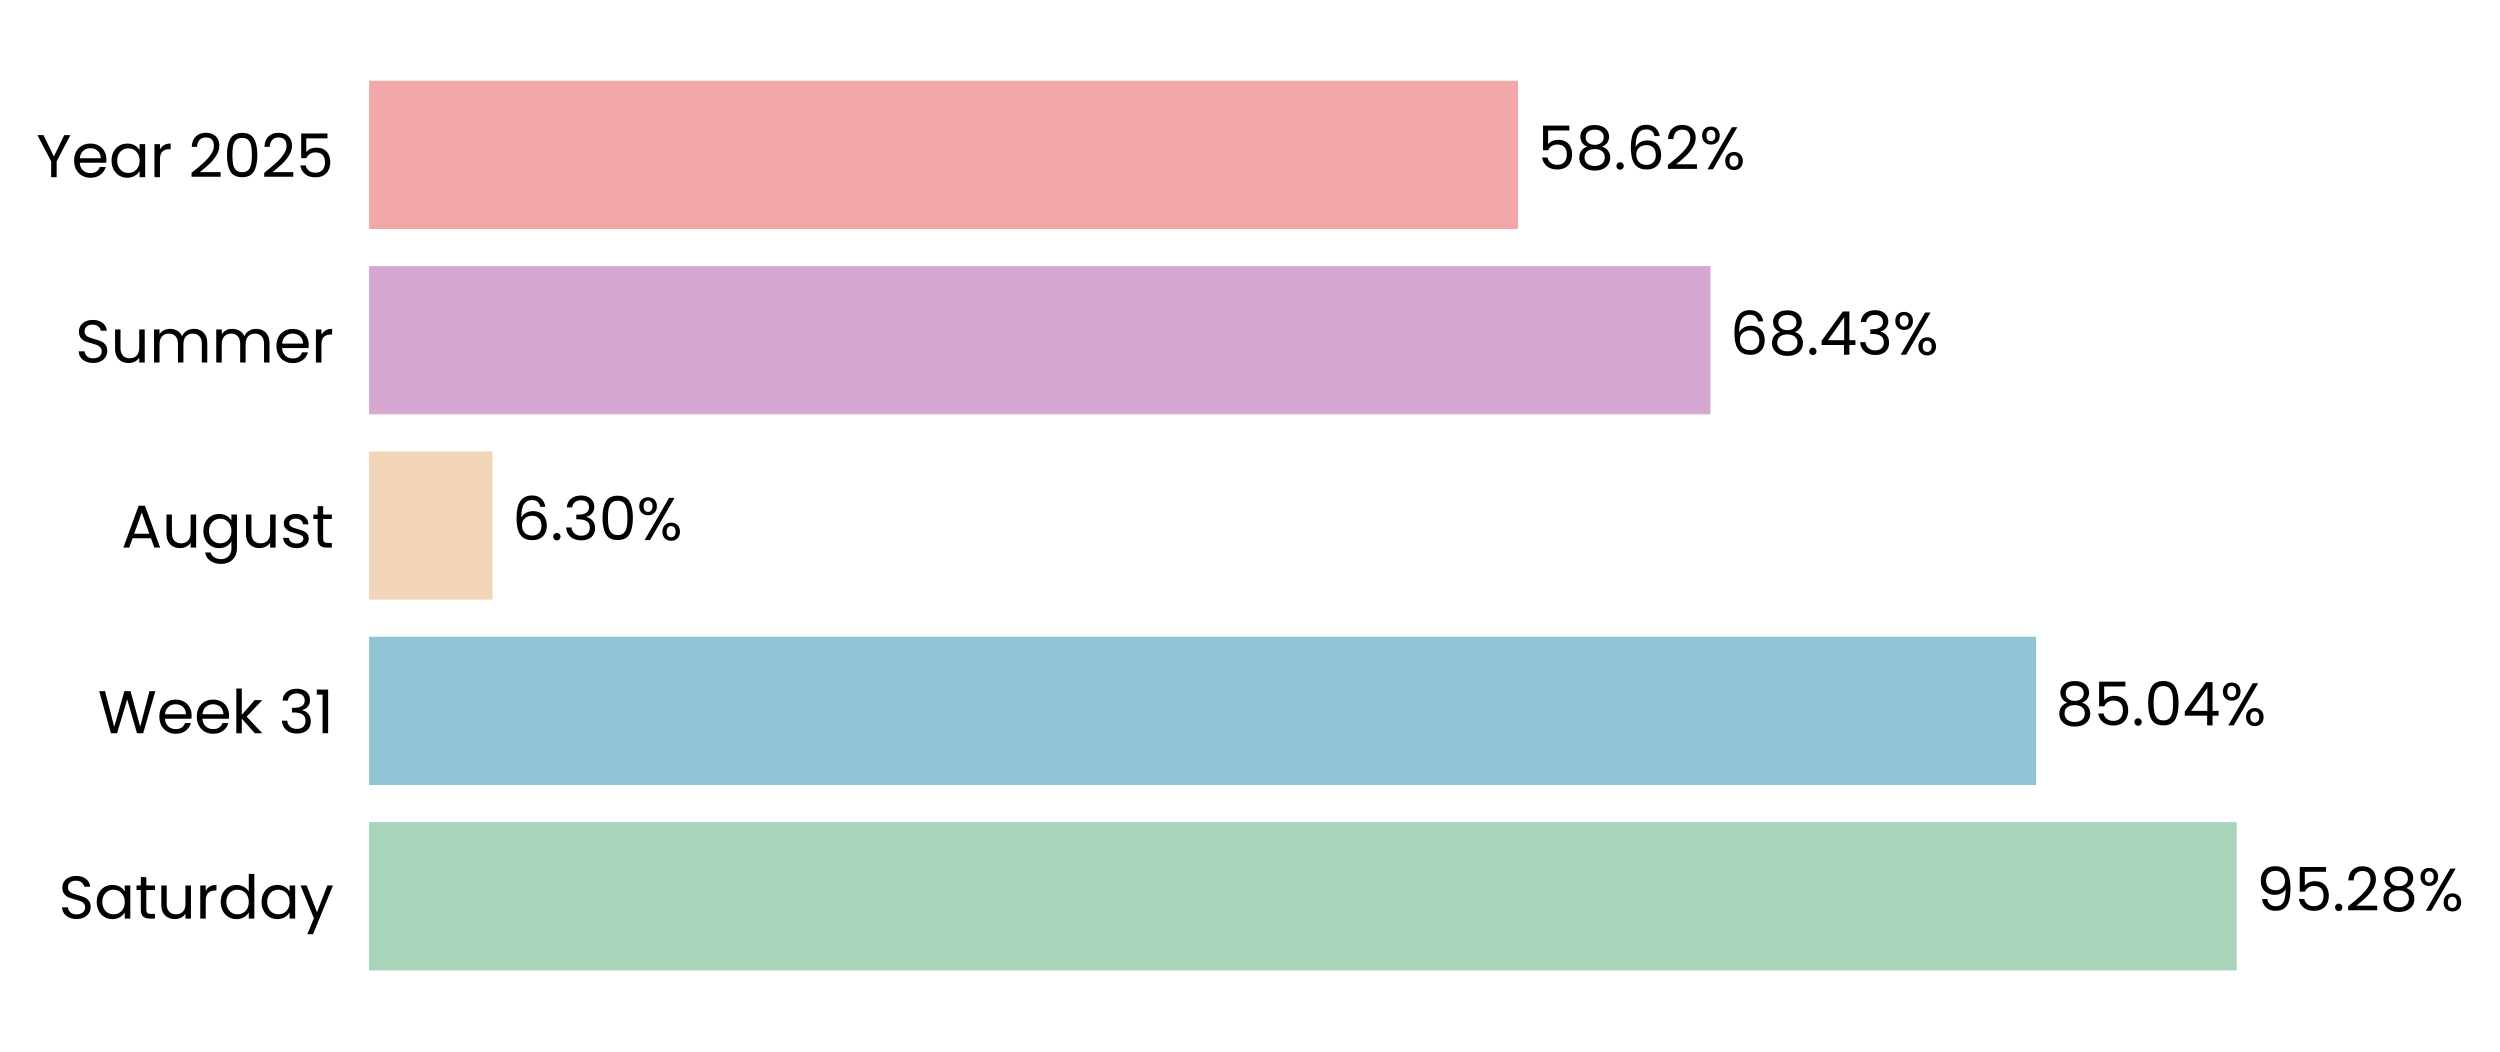
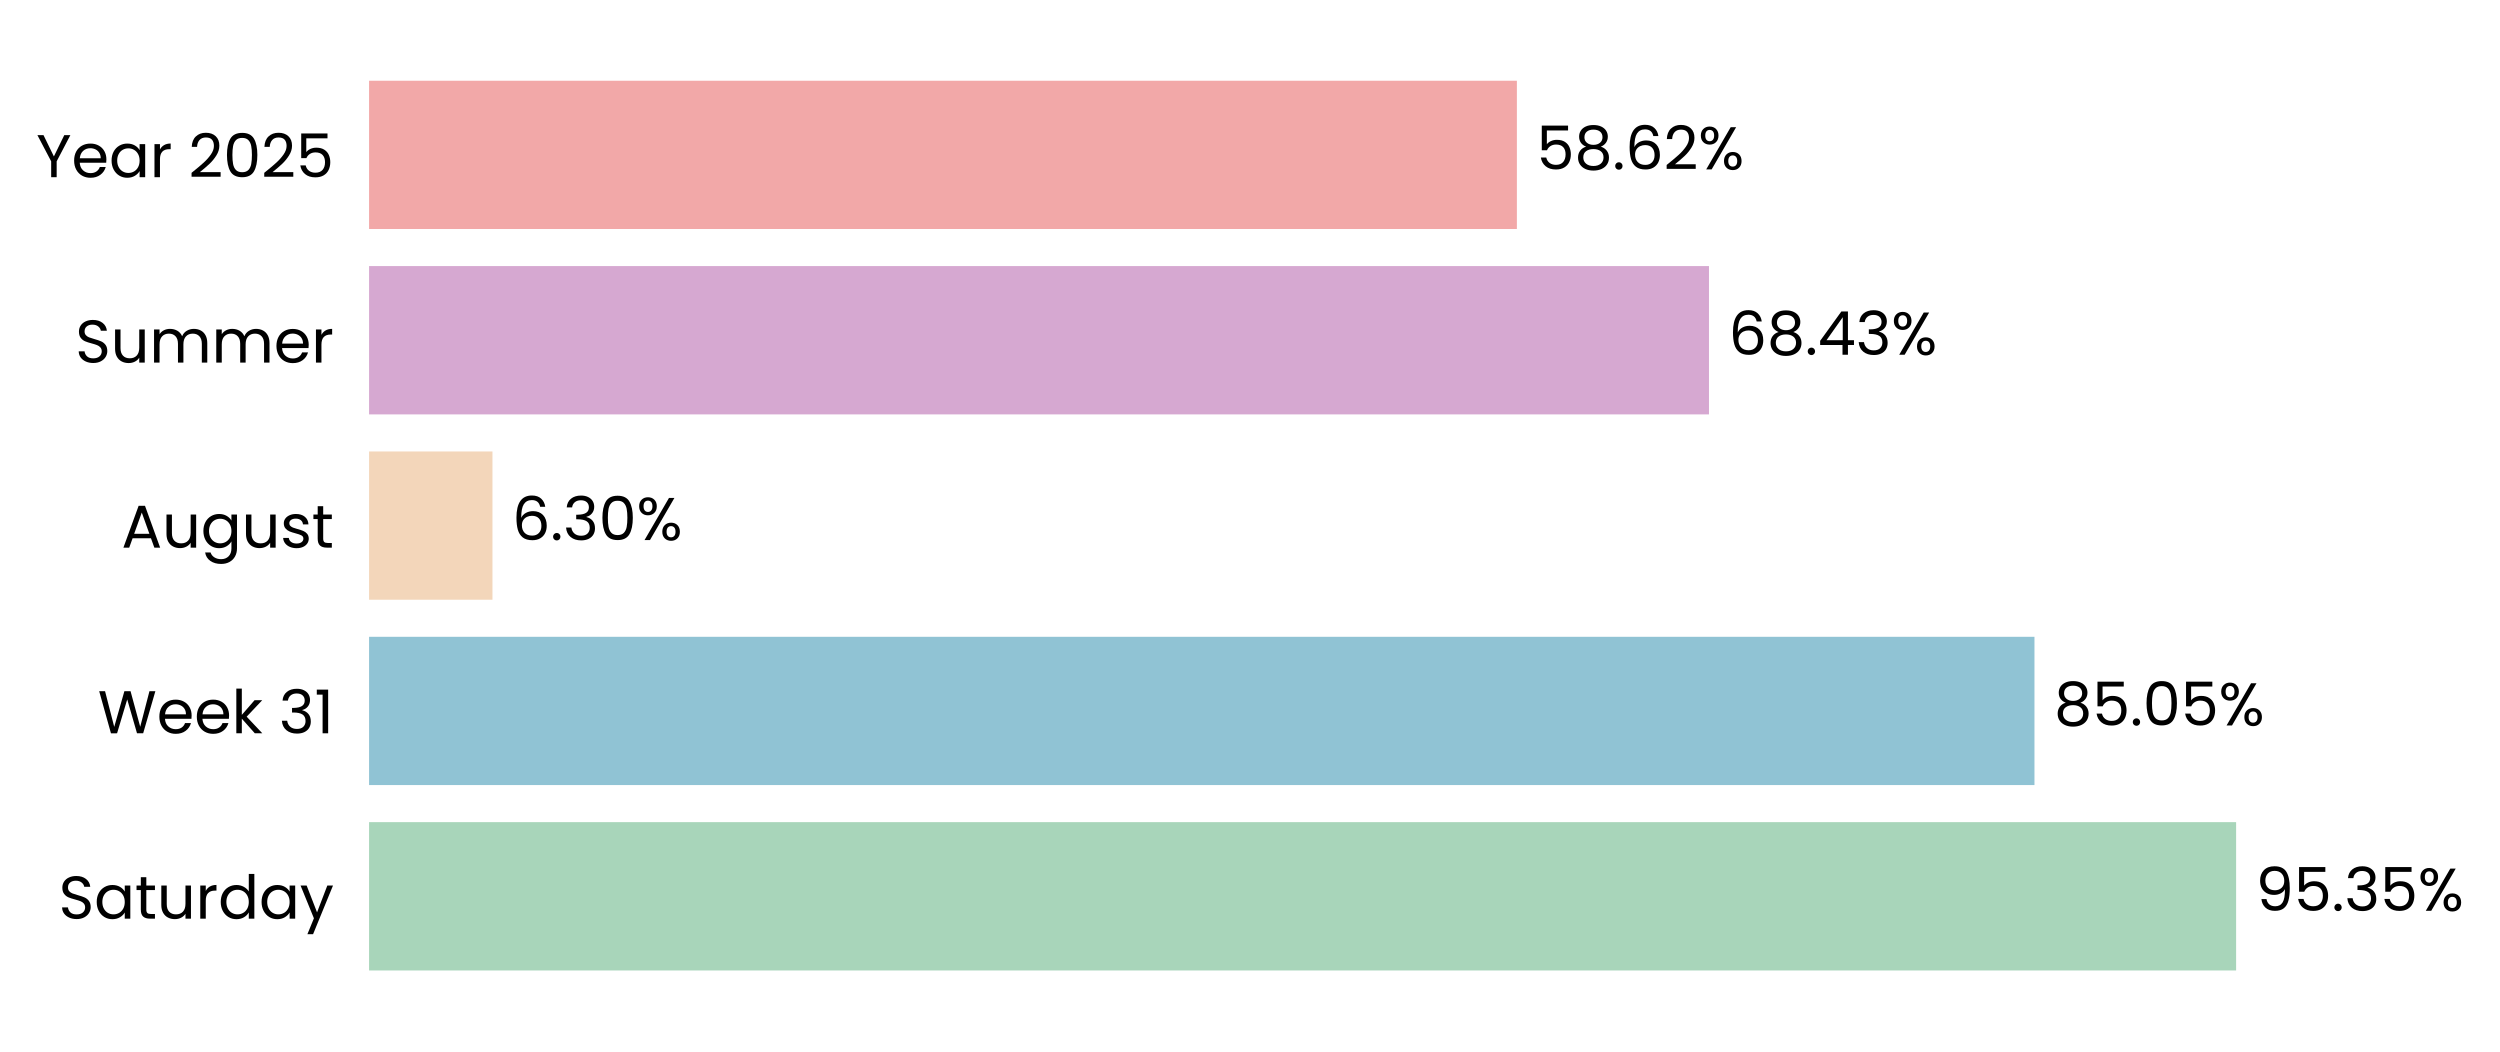
- <svg xmlns="http://www.w3.org/2000/svg" xmlns:xlink="http://www.w3.org/1999/xlink" width="496.621pt" height="208.8pt" viewBox="0 0 496.621 208.8" version="1.1">
+ <svg xmlns="http://www.w3.org/2000/svg" xmlns:xlink="http://www.w3.org/1999/xlink" width="496.59pt" height="208.8pt" viewBox="0 0 496.59 208.8" version="1.1">
  <defs>
    <style type="text/css">*{stroke-linejoin: round; stroke-linecap: butt}</style>
  </defs>
  <g id="figure_1">
    <g id="patch_1">
-       <path d="M 0 208.8  L 496.621 208.8  L 496.621 0  L 0 0  L 0 208.8  z " style="fill: none" />
+       <path d="M 0 208.8  L 496.59 208.8  L 496.59 0  L 0 0  L 0 208.8  z " style="fill: none" />
    </g>
    <g id="axes_1">
      <g id="patch_2">
-         <path d="M 73.311 201.6  L 462.72 201.6  L 462.72 7.2  L 73.311 7.2  L 73.311 201.6  z " style="fill: none" />
+         <path d="M 73.311 201.6  L 462.269 201.6  L 462.269 7.2  L 73.311 7.2  L 73.311 201.6  z " style="fill: none" />
      </g>
      <g id="patch_3">
-         <path d="M 73.311 192.764  L 444.331 192.764  L 444.331 163.309  L 73.311 163.309  z " clip-path="url(#p5db882a142)" style="fill: #a8d5ba" />
+         <path d="M 73.311 192.764  L 444.172 192.764  L 444.172 163.309  L 73.311 163.309  z " clip-path="url(#p3e19150a64)" style="fill: #a8d5ba" />
      </g>
      <g id="patch_4">
-         <path d="M 73.311 155.945  L 404.463 155.945  L 404.463 126.491  L 73.311 126.491  z " clip-path="url(#p5db882a142)" style="fill: #90c3d4" />
+         <path d="M 73.311 155.945  L 404.118 155.945  L 404.118 126.491  L 73.311 126.491  z " clip-path="url(#p3e19150a64)" style="fill: #90c3d4" />
      </g>
      <g id="patch_5">
-         <path d="M 73.311 119.127  L 97.841 119.127  L 97.841 89.673  L 73.311 89.673  z " clip-path="url(#p5db882a142)" style="fill: #f3d6ba" />
+         <path d="M 73.311 119.127  L 97.822 119.127  L 97.822 89.673  L 73.311 89.673  z " clip-path="url(#p3e19150a64)" style="fill: #f3d6ba" />
      </g>
      <g id="patch_6">
-         <path d="M 73.311 82.309  L 339.772 82.309  L 339.772 52.855  L 73.311 52.855  z " clip-path="url(#p5db882a142)" style="fill: #d6a8d1" />
+         <path d="M 73.311 82.309  L 339.466 82.309  L 339.466 52.855  L 73.311 52.855  z " clip-path="url(#p3e19150a64)" style="fill: #d6a8d1" />
      </g>
      <g id="patch_7">
-         <path d="M 73.311 45.491  L 301.572 45.491  L 301.572 16.036  L 73.311 16.036  z " clip-path="url(#p5db882a142)" style="fill: #f2a8a8" />
+         <path d="M 73.311 45.491  L 301.308 45.491  L 301.308 16.036  L 73.311 16.036  z " clip-path="url(#p3e19150a64)" style="fill: #f2a8a8" />
      </g>
      <g id="matplotlib.axis_1">
        <g id="ytick_1">
          <g id="text_1">
            <g transform="translate(11.65312 182.4764) scale(0.12 -0.12)">
              <defs>
                <path id="Poppins-Regular-53" d="M 1907 -45  Q 1466 -45 1117 112  Q 768 269 569 547  Q 371 826 365 1190  L 986 1190  Q 1018 877 1245 662  Q 1472 448 1907 448  Q 2323 448 2563 656  Q 2803 864 2803 1190  Q 2803 1446 2662 1606  Q 2522 1766 2310 1849  Q 2099 1933 1741 2029  Q 1299 2144 1033 2259  Q 768 2374 579 2620  Q 390 2867 390 3283  Q 390 3648 576 3929  Q 762 4211 1098 4364  Q 1434 4518 1869 4518  Q 2496 4518 2896 4204  Q 3296 3891 3347 3373  L 2707 3373  Q 2675 3629 2438 3824  Q 2202 4019 1811 4019  Q 1446 4019 1216 3830  Q 986 3642 986 3302  Q 986 3059 1123 2905  Q 1261 2752 1462 2672  Q 1664 2592 2029 2490  Q 2470 2368 2739 2249  Q 3008 2131 3200 1884  Q 3392 1638 3392 1216  Q 3392 890 3219 602  Q 3046 314 2707 134  Q 2368 -45 1907 -45  z " transform="scale(0.015625)" />
                <path id="Poppins-Regular-61" d="M 275 1766  Q 275 2304 492 2710  Q 710 3117 1091 3341  Q 1472 3565 1939 3565  Q 2400 3565 2739 3366  Q 3078 3168 3245 2867  L 3245 3507  L 3834 3507  L 3834 0  L 3245 0  L 3245 653  Q 3072 346 2729 144  Q 2387 -58 1933 -58  Q 1466 -58 1088 172  Q 710 403 492 819  Q 275 1235 275 1766  z M 3245 1760  Q 3245 2157 3085 2451  Q 2925 2746 2653 2902  Q 2381 3059 2054 3059  Q 1728 3059 1459 2905  Q 1190 2752 1030 2457  Q 870 2163 870 1766  Q 870 1363 1030 1065  Q 1190 768 1459 611  Q 1728 454 2054 454  Q 2381 454 2653 611  Q 2925 768 3085 1065  Q 3245 1363 3245 1760  z " transform="scale(0.015625)" />
                <path id="Poppins-Regular-74" d="M 1203 3027  L 1203 960  Q 1203 704 1312 598  Q 1421 493 1690 493  L 2118 493  L 2118 0  L 1594 0  Q 1107 0 864 224  Q 621 448 621 960  L 621 3027  L 166 3027  L 166 3507  L 621 3507  L 621 4390  L 1203 4390  L 1203 3507  L 2118 3507  L 2118 3027  L 1203 3027  z " transform="scale(0.015625)" />
                <path id="Poppins-Regular-75" d="M 3603 3507  L 3603 0  L 3021 0  L 3021 518  Q 2854 250 2556 99  Q 2259 -51 1901 -51  Q 1491 -51 1164 118  Q 838 288 649 627  Q 461 966 461 1453  L 461 3507  L 1037 3507  L 1037 1530  Q 1037 1011 1299 732  Q 1562 454 2016 454  Q 2483 454 2752 742  Q 3021 1030 3021 1581  L 3021 3507  L 3603 3507  z " transform="scale(0.015625)" />
                <path id="Poppins-Regular-72" d="M 1075 2938  Q 1229 3238 1513 3404  Q 1798 3571 2208 3571  L 2208 2970  L 2054 2970  Q 1075 2970 1075 1907  L 1075 0  L 493 0  L 493 3507  L 1075 3507  L 1075 2938  z " transform="scale(0.015625)" />
                <path id="Poppins-Regular-64" d="M 275 1766  Q 275 2304 492 2710  Q 710 3117 1091 3341  Q 1472 3565 1946 3565  Q 2355 3565 2707 3376  Q 3059 3187 3245 2880  L 3245 4736  L 3834 4736  L 3834 0  L 3245 0  L 3245 659  Q 3072 346 2733 144  Q 2394 -58 1939 -58  Q 1472 -58 1091 172  Q 710 403 492 819  Q 275 1235 275 1766  z M 3245 1760  Q 3245 2157 3085 2451  Q 2925 2746 2653 2902  Q 2381 3059 2054 3059  Q 1728 3059 1459 2905  Q 1190 2752 1030 2457  Q 870 2163 870 1766  Q 870 1363 1030 1065  Q 1190 768 1459 611  Q 1728 454 2054 454  Q 2381 454 2653 611  Q 2925 768 3085 1065  Q 3245 1363 3245 1760  z " transform="scale(0.015625)" />
                <path id="Poppins-Regular-79" d="M 3514 3507  L 1402 -1651  L 800 -1651  L 1491 38  L 77 3507  L 723 3507  L 1824 666  L 2912 3507  L 3514 3507  z " transform="scale(0.015625)" />
              </defs>
              <use xlink:href="#Poppins-Regular-53" />
              <use xlink:href="#Poppins-Regular-61" transform="translate(58.7 0)" />
              <use xlink:href="#Poppins-Regular-74" transform="translate(126.3 0)" />
              <use xlink:href="#Poppins-Regular-75" transform="translate(162.7 0)" />
              <use xlink:href="#Poppins-Regular-72" transform="translate(226.7 0)" />
              <use xlink:href="#Poppins-Regular-64" transform="translate(264 0)" />
              <use xlink:href="#Poppins-Regular-61" transform="translate(331.5999 0)" />
              <use xlink:href="#Poppins-Regular-79" transform="translate(399.1999 0)" />
            </g>
          </g>
        </g>
        <g id="ytick_2">
          <g id="text_2">
            <g transform="translate(19.42687 145.6582) scale(0.12 -0.12)">
              <defs>
                <path id="Poppins-Regular-57" d="M 6099 4461  L 4806 0  L 4154 0  L 3117 3590  L 2042 0  L 1395 -6  L 147 4461  L 768 4461  L 1741 678  L 2816 4461  L 3469 4461  L 4493 691  L 5472 4461  L 6099 4461  z " transform="scale(0.015625)" />
                <path id="Poppins-Regular-65" d="M 3693 1888  Q 3693 1722 3674 1536  L 870 1536  Q 902 1018 1225 726  Q 1549 435 2010 435  Q 2387 435 2640 611  Q 2893 787 2995 1082  L 3622 1082  Q 3482 576 3059 259  Q 2637 -58 2010 -58  Q 1510 -58 1116 166  Q 723 390 499 803  Q 275 1216 275 1760  Q 275 2304 492 2713  Q 710 3123 1104 3344  Q 1498 3565 2010 3565  Q 2509 3565 2893 3347  Q 3277 3130 3485 2749  Q 3693 2368 3693 1888  z M 3091 2010  Q 3091 2342 2944 2582  Q 2797 2822 2544 2947  Q 2291 3072 1984 3072  Q 1542 3072 1232 2790  Q 922 2509 877 2010  L 3091 2010  z " transform="scale(0.015625)" />
                <path id="Poppins-Regular-6b" d="M 2451 0  L 1075 1549  L 1075 0  L 493 0  L 493 4736  L 1075 4736  L 1075 1952  L 2426 3507  L 3238 3507  L 1587 1760  L 3245 0  L 2451 0  z " transform="scale(0.015625)" />
                <path id="Poppins-Regular-20" transform="scale(0.015625)" />
                <path id="Poppins-Regular-33" d="M 384 3462  Q 429 4051 838 4384  Q 1248 4717 1901 4717  Q 2336 4717 2653 4560  Q 2970 4403 3133 4134  Q 3296 3866 3296 3526  Q 3296 3130 3069 2842  Q 2842 2554 2477 2470  L 2477 2438  Q 2893 2336 3136 2035  Q 3379 1734 3379 1248  Q 3379 883 3212 592  Q 3046 301 2713 134  Q 2381 -32 1914 -32  Q 1235 -32 800 323  Q 365 678 314 1331  L 877 1331  Q 922 947 1190 704  Q 1459 461 1907 461  Q 2355 461 2588 694  Q 2822 928 2822 1299  Q 2822 1779 2502 1990  Q 2182 2202 1536 2202  L 1389 2202  L 1389 2688  L 1542 2688  Q 2131 2694 2432 2883  Q 2733 3072 2733 3469  Q 2733 3808 2512 4013  Q 2291 4218 1882 4218  Q 1485 4218 1241 4013  Q 998 3808 954 3462  L 384 3462  z " transform="scale(0.015625)" />
                <path id="Poppins-Regular-31" d="M 243 4096  L 243 4627  L 1446 4627  L 1446 0  L 858 0  L 858 4096  L 243 4096  z " transform="scale(0.015625)" />
              </defs>
              <use xlink:href="#Poppins-Regular-57" />
              <use xlink:href="#Poppins-Regular-65" transform="translate(97.59999 0)" />
              <use xlink:href="#Poppins-Regular-65" transform="translate(159.6 0)" />
              <use xlink:href="#Poppins-Regular-6b" transform="translate(221.6 0)" />
              <use xlink:href="#Poppins-Regular-20" transform="translate(273.0999 0)" />
              <use xlink:href="#Poppins-Regular-33" transform="translate(299.7999 0)" />
              <use xlink:href="#Poppins-Regular-31" transform="translate(358.6999 0)" />
            </g>
          </g>
        </g>
        <g id="ytick_3">
          <g id="text_3">
            <g transform="translate(24.11812 108.78) scale(0.12 -0.12)">
              <defs>
                <path id="Poppins-Regular-41" d="M 3130 992  L 1184 992  L 826 0  L 211 0  L 1824 4435  L 2496 4435  L 4102 0  L 3488 0  L 3130 992  z M 2963 1466  L 2157 3718  L 1350 1466  L 2963 1466  z " transform="scale(0.015625)" />
                <path id="Poppins-Regular-67" d="M 1939 3565  Q 2394 3565 2736 3366  Q 3078 3168 3245 2867  L 3245 3507  L 3834 3507  L 3834 -77  Q 3834 -557 3629 -931  Q 3424 -1306 3043 -1517  Q 2662 -1728 2157 -1728  Q 1466 -1728 1005 -1401  Q 544 -1075 461 -512  L 1037 -512  Q 1133 -832 1433 -1027  Q 1734 -1222 2157 -1222  Q 2637 -1222 2941 -921  Q 3245 -621 3245 -77  L 3245 659  Q 3072 352 2733 147  Q 2394 -58 1939 -58  Q 1472 -58 1091 172  Q 710 403 492 819  Q 275 1235 275 1766  Q 275 2304 492 2710  Q 710 3117 1091 3341  Q 1472 3565 1939 3565  z M 3245 1760  Q 3245 2157 3085 2451  Q 2925 2746 2653 2902  Q 2381 3059 2054 3059  Q 1728 3059 1459 2905  Q 1190 2752 1030 2457  Q 870 2163 870 1766  Q 870 1363 1030 1065  Q 1190 768 1459 611  Q 1728 454 2054 454  Q 2381 454 2653 611  Q 2925 768 3085 1065  Q 3245 1363 3245 1760  z " transform="scale(0.015625)" />
                <path id="Poppins-Regular-73" d="M 1734 -58  Q 1331 -58 1011 80  Q 691 218 505 464  Q 320 710 301 1030  L 902 1030  Q 928 768 1149 601  Q 1370 435 1728 435  Q 2061 435 2253 582  Q 2445 730 2445 954  Q 2445 1184 2240 1296  Q 2035 1408 1606 1517  Q 1216 1619 969 1724  Q 723 1830 547 2038  Q 371 2246 371 2586  Q 371 2854 531 3078  Q 691 3302 985 3433  Q 1280 3565 1658 3565  Q 2240 3565 2598 3270  Q 2957 2976 2982 2464  L 2400 2464  Q 2381 2739 2179 2905  Q 1978 3072 1638 3072  Q 1325 3072 1139 2937  Q 954 2803 954 2586  Q 954 2413 1066 2301  Q 1178 2189 1347 2121  Q 1517 2054 1818 1971  Q 2195 1869 2432 1769  Q 2669 1670 2838 1472  Q 3008 1274 3014 954  Q 3014 666 2854 435  Q 2694 205 2403 73  Q 2112 -58 1734 -58  z " transform="scale(0.015625)" />
              </defs>
              <use xlink:href="#Poppins-Regular-41" />
              <use xlink:href="#Poppins-Regular-75" transform="translate(67.39999 0)" />
              <use xlink:href="#Poppins-Regular-67" transform="translate(131.4 0)" />
              <use xlink:href="#Poppins-Regular-75" transform="translate(199 0)" />
              <use xlink:href="#Poppins-Regular-73" transform="translate(263 0)" />
              <use xlink:href="#Poppins-Regular-74" transform="translate(315.2 0)" />
            </g>
          </g>
        </g>
        <g id="ytick_4">
          <g id="text_4">
            <g transform="translate(14.95125 72.02182) scale(0.12 -0.12)">
              <defs>
                <path id="Poppins-Regular-6d" d="M 4710 3571  Q 5120 3571 5440 3401  Q 5760 3232 5945 2893  Q 6131 2554 6131 2067  L 6131 0  L 5555 0  L 5555 1984  Q 5555 2509 5296 2787  Q 5037 3066 4595 3066  Q 4141 3066 3872 2774  Q 3603 2483 3603 1933  L 3603 0  L 3027 0  L 3027 1984  Q 3027 2509 2768 2787  Q 2509 3066 2067 3066  Q 1613 3066 1344 2774  Q 1075 2483 1075 1933  L 1075 0  L 493 0  L 493 3507  L 1075 3507  L 1075 3002  Q 1248 3277 1539 3424  Q 1830 3571 2182 3571  Q 2624 3571 2963 3372  Q 3302 3174 3469 2790  Q 3616 3162 3955 3366  Q 4294 3571 4710 3571  z " transform="scale(0.015625)" />
              </defs>
              <use xlink:href="#Poppins-Regular-53" />
              <use xlink:href="#Poppins-Regular-75" transform="translate(58.7 0)" />
              <use xlink:href="#Poppins-Regular-6d" transform="translate(122.7 0)" />
              <use xlink:href="#Poppins-Regular-6d" transform="translate(225.7 0)" />
              <use xlink:href="#Poppins-Regular-65" transform="translate(328.7 0)" />
              <use xlink:href="#Poppins-Regular-72" transform="translate(390.6999 0)" />
            </g>
          </g>
        </g>
        <g id="ytick_5">
          <g id="text_5">
            <g transform="translate(7.2 35.20364) scale(0.12 -0.12)">
              <defs>
                <path id="Poppins-Regular-59" d="M 3616 4461  L 2163 1683  L 2163 0  L 1581 0  L 1581 1683  L 122 4461  L 768 4461  L 1869 2202  L 2970 4461  L 3616 4461  z " transform="scale(0.015625)" />
                <path id="Poppins-Regular-32" d="M 326 467  Q 1139 1120 1600 1539  Q 2061 1958 2377 2416  Q 2694 2874 2694 3315  Q 2694 3731 2492 3971  Q 2291 4211 1843 4211  Q 1408 4211 1168 3939  Q 928 3667 909 3213  L 346 3213  Q 371 3930 780 4320  Q 1190 4710 1837 4710  Q 2496 4710 2883 4345  Q 3270 3981 3270 3341  Q 3270 2810 2953 2307  Q 2637 1805 2233 1424  Q 1830 1043 1203 538  L 3405 538  L 3405 51  L 326 51  L 326 467  z " transform="scale(0.015625)" />
                <path id="Poppins-Regular-30" d="M 397 2362  Q 397 3462 755 4080  Q 1114 4698 2010 4698  Q 2899 4698 3257 4080  Q 3616 3462 3616 2362  Q 3616 1242 3257 621  Q 2899 0 2010 0  Q 1114 0 755 621  Q 397 1242 397 2362  z M 3040 2362  Q 3040 2918 2966 3305  Q 2893 3693 2665 3929  Q 2438 4166 2010 4166  Q 1574 4166 1347 3929  Q 1120 3693 1046 3305  Q 973 2918 973 2362  Q 973 1786 1046 1395  Q 1120 1005 1347 768  Q 1574 531 2010 531  Q 2438 531 2665 768  Q 2893 1005 2966 1395  Q 3040 1786 3040 2362  z " transform="scale(0.015625)" />
                <path id="Poppins-Regular-35" d="M 3347 4122  L 1101 4122  L 1101 2662  Q 1248 2867 1536 2998  Q 1824 3130 2157 3130  Q 2688 3130 3021 2909  Q 3354 2688 3498 2339  Q 3642 1990 3642 1600  Q 3642 1139 3469 774  Q 3296 410 2941 198  Q 2586 -13 2061 -13  Q 1389 -13 973 332  Q 557 678 467 1254  L 1037 1254  Q 1120 890 1389 685  Q 1658 480 2067 480  Q 2573 480 2829 784  Q 3085 1088 3085 1587  Q 3085 2086 2829 2358  Q 2573 2630 2074 2630  Q 1734 2630 1481 2467  Q 1229 2304 1114 2022  L 563 2022  L 563 4634  L 3347 4634  L 3347 4122  z " transform="scale(0.015625)" />
              </defs>
              <use xlink:href="#Poppins-Regular-59" />
              <use xlink:href="#Poppins-Regular-65" transform="translate(58.39999 0)" />
              <use xlink:href="#Poppins-Regular-61" transform="translate(120.4 0)" />
              <use xlink:href="#Poppins-Regular-72" transform="translate(188 0)" />
              <use xlink:href="#Poppins-Regular-20" transform="translate(225.3 0)" />
              <use xlink:href="#Poppins-Regular-32" transform="translate(252 0)" />
              <use xlink:href="#Poppins-Regular-30" transform="translate(309.4999 0)" />
              <use xlink:href="#Poppins-Regular-32" transform="translate(372.2999 0)" />
              <use xlink:href="#Poppins-Regular-35" transform="translate(429.7999 0)" />
            </g>
          </g>
        </g>
      </g>
      <g id="text_6">
-         <g transform="translate(448.2256 180.9164) scale(0.12 -0.12)">
+         <g transform="translate(448.0612 180.9164) scale(0.12 -0.12)">
          <defs>
            <path id="Poppins-Regular-39" d="M 1146 1242  Q 1210 877 1443 678  Q 1677 480 2074 480  Q 2605 480 2857 896  Q 3110 1312 3098 2298  Q 2963 2010 2649 1846  Q 2336 1683 1952 1683  Q 1523 1683 1187 1859  Q 851 2035 659 2374  Q 467 2714 467 3194  Q 467 3878 864 4297  Q 1261 4717 1990 4717  Q 2886 4717 3248 4134  Q 3610 3552 3610 2400  Q 3610 1594 3466 1069  Q 3322 544 2979 269  Q 2637 -6 2042 -6  Q 1389 -6 1024 346  Q 659 698 608 1242  L 1146 1242  z M 2048 2176  Q 2477 2176 2752 2441  Q 3027 2707 3027 3162  Q 3027 3642 2758 3936  Q 2490 4230 2003 4230  Q 1555 4230 1289 3948  Q 1024 3667 1024 3206  Q 1024 2739 1286 2457  Q 1549 2176 2048 2176  z " transform="scale(0.015625)" />
            <path id="Poppins-Regular-2e" d="M 678 -38  Q 512 -38 397 77  Q 282 192 282 358  Q 282 525 397 640  Q 512 755 678 755  Q 838 755 950 640  Q 1062 525 1062 358  Q 1062 192 950 77  Q 838 -38 678 -38  z " transform="scale(0.015625)" />
-             <path id="Poppins-Regular-38" d="M 1242 2406  Q 883 2547 691 2816  Q 499 3085 499 3469  Q 499 3814 672 4092  Q 845 4371 1187 4534  Q 1530 4698 2016 4698  Q 2502 4698 2844 4534  Q 3187 4371 3363 4092  Q 3539 3814 3539 3469  Q 3539 3098 3340 2819  Q 3142 2541 2797 2406  Q 3194 2285 3427 1981  Q 3661 1677 3661 1248  Q 3661 832 3456 521  Q 3251 211 2876 41  Q 2502 -128 2016 -128  Q 1530 -128 1162 41  Q 794 211 589 521  Q 384 832 384 1248  Q 384 1677 614 1984  Q 845 2291 1242 2406  z M 2976 3398  Q 2976 3789 2720 4000  Q 2464 4211 2016 4211  Q 1574 4211 1318 4000  Q 1062 3789 1062 3392  Q 1062 3034 1328 2816  Q 1594 2598 2016 2598  Q 2445 2598 2710 2819  Q 2976 3040 2976 3398  z M 2016 2150  Q 1542 2150 1241 1929  Q 941 1709 941 1267  Q 941 858 1232 608  Q 1523 358 2016 358  Q 2509 358 2797 608  Q 3085 858 3085 1267  Q 3085 1696 2790 1923  Q 2496 2150 2016 2150  z " transform="scale(0.015625)" />
            <path id="Poppins-Regular-25" d="M 269 3584  Q 269 4019 531 4278  Q 794 4538 1203 4538  Q 1613 4538 1875 4278  Q 2138 4019 2138 3584  Q 2138 3142 1875 2883  Q 1613 2624 1203 2624  Q 794 2624 531 2883  Q 269 3142 269 3584  z M 4006 4467  L 1414 0  L 838 0  L 3430 4467  L 4006 4467  z M 1203 4179  Q 986 4179 861 4028  Q 736 3878 736 3584  Q 736 3290 861 3136  Q 986 2982 1203 2982  Q 1421 2982 1549 3139  Q 1677 3296 1677 3584  Q 1677 3878 1549 4028  Q 1421 4179 1203 4179  z M 2720 883  Q 2720 1325 2982 1584  Q 3245 1843 3654 1843  Q 4064 1843 4323 1584  Q 4582 1325 4582 883  Q 4582 448 4323 185  Q 4064 -77 3654 -77  Q 3245 -77 2982 182  Q 2720 442 2720 883  z M 3648 1478  Q 3430 1478 3302 1328  Q 3174 1178 3174 883  Q 3174 595 3302 444  Q 3430 294 3648 294  Q 3866 294 3994 444  Q 4122 595 4122 883  Q 4122 1178 3994 1328  Q 3866 1478 3648 1478  z " transform="scale(0.015625)" />
          </defs>
          <use xlink:href="#Poppins-Regular-39" />
          <use xlink:href="#Poppins-Regular-35" transform="translate(62.99999 0)" />
          <use xlink:href="#Poppins-Regular-2e" transform="translate(125.8 0)" />
-           <use xlink:href="#Poppins-Regular-32" transform="translate(146.8 0)" />
-           <use xlink:href="#Poppins-Regular-38" transform="translate(204.2999 0)" />
-           <use xlink:href="#Poppins-Regular-25" transform="translate(267.3999 0)" />
+           <use xlink:href="#Poppins-Regular-33" transform="translate(146.8 0)" />
+           <use xlink:href="#Poppins-Regular-35" transform="translate(205.7 0)" />
+           <use xlink:href="#Poppins-Regular-25" transform="translate(268.4999 0)" />
        </g>
      </g>
      <g id="text_7">
-         <g transform="translate(408.3575 144.0982) scale(0.12 -0.12)">
+         <g transform="translate(408.0079 144.0982) scale(0.12 -0.12)">
          <defs>
-             <path id="Poppins-Regular-34" d="M 256 1030  L 256 1472  L 2502 4582  L 3200 4582  L 3200 1536  L 3840 1536  L 3840 1030  L 3200 1030  L 3200 0  L 2624 0  L 2624 1030  L 256 1030  z M 2650 3974  L 928 1536  L 2650 1536  L 2650 3974  z " transform="scale(0.015625)" />
+             <path id="Poppins-Regular-38" d="M 1242 2406  Q 883 2547 691 2816  Q 499 3085 499 3469  Q 499 3814 672 4092  Q 845 4371 1187 4534  Q 1530 4698 2016 4698  Q 2502 4698 2844 4534  Q 3187 4371 3363 4092  Q 3539 3814 3539 3469  Q 3539 3098 3340 2819  Q 3142 2541 2797 2406  Q 3194 2285 3427 1981  Q 3661 1677 3661 1248  Q 3661 832 3456 521  Q 3251 211 2876 41  Q 2502 -128 2016 -128  Q 1530 -128 1162 41  Q 794 211 589 521  Q 384 832 384 1248  Q 384 1677 614 1984  Q 845 2291 1242 2406  z M 2976 3398  Q 2976 3789 2720 4000  Q 2464 4211 2016 4211  Q 1574 4211 1318 4000  Q 1062 3789 1062 3392  Q 1062 3034 1328 2816  Q 1594 2598 2016 2598  Q 2445 2598 2710 2819  Q 2976 3040 2976 3398  z M 2016 2150  Q 1542 2150 1241 1929  Q 941 1709 941 1267  Q 941 858 1232 608  Q 1523 358 2016 358  Q 2509 358 2797 608  Q 3085 858 3085 1267  Q 3085 1696 2790 1923  Q 2496 2150 2016 2150  z " transform="scale(0.015625)" />
          </defs>
          <use xlink:href="#Poppins-Regular-38" />
          <use xlink:href="#Poppins-Regular-35" transform="translate(63.09999 0)" />
          <use xlink:href="#Poppins-Regular-2e" transform="translate(125.9 0)" />
          <use xlink:href="#Poppins-Regular-30" transform="translate(146.9 0)" />
-           <use xlink:href="#Poppins-Regular-34" transform="translate(209.7 0)" />
-           <use xlink:href="#Poppins-Regular-25" transform="translate(272.5999 0)" />
+           <use xlink:href="#Poppins-Regular-35" transform="translate(209.7 0)" />
+           <use xlink:href="#Poppins-Regular-25" transform="translate(272.4999 0)" />
        </g>
      </g>
      <g id="text_8">
-         <g transform="translate(101.7353 107.28) scale(0.12 -0.12)">
+         <g transform="translate(101.7111 107.28) scale(0.12 -0.12)">
          <defs>
            <path id="Poppins-Regular-36" d="M 2976 3526  Q 2835 4237 2099 4237  Q 1530 4237 1248 3798  Q 966 3360 973 2355  Q 1120 2688 1462 2877  Q 1805 3066 2227 3066  Q 2886 3066 3280 2656  Q 3674 2246 3674 1523  Q 3674 1088 3504 742  Q 3334 397 2992 192  Q 2650 -13 2163 -13  Q 1504 -13 1133 281  Q 762 576 614 1094  Q 467 1613 467 2374  Q 467 4723 2106 4723  Q 2733 4723 3091 4384  Q 3450 4045 3514 3526  L 2976 3526  z M 2106 2573  Q 1830 2573 1587 2461  Q 1344 2349 1193 2121  Q 1043 1894 1043 1568  Q 1043 1082 1324 778  Q 1606 474 2131 474  Q 2579 474 2844 752  Q 3110 1030 3110 1504  Q 3110 2003 2854 2288  Q 2598 2573 2106 2573  z " transform="scale(0.015625)" />
          </defs>
          <use xlink:href="#Poppins-Regular-36" />
          <use xlink:href="#Poppins-Regular-2e" transform="translate(63.49999 0)" />
          <use xlink:href="#Poppins-Regular-33" transform="translate(84.49997 0)" />
          <use xlink:href="#Poppins-Regular-30" transform="translate(143.4 0)" />
          <use xlink:href="#Poppins-Regular-25" transform="translate(206.2 0)" />
        </g>
      </g>
      <g id="text_9">
-         <g transform="translate(343.666 70.46182) scale(0.12 -0.12)">
+         <g transform="translate(343.3556 70.46182) scale(0.12 -0.12)">
+           <defs>
+             <path id="Poppins-Regular-34" d="M 256 1030  L 256 1472  L 2502 4582  L 3200 4582  L 3200 1536  L 3840 1536  L 3840 1030  L 3200 1030  L 3200 0  L 2624 0  L 2624 1030  L 256 1030  z M 2650 3974  L 928 1536  L 2650 1536  L 2650 3974  z " transform="scale(0.015625)" />
+           </defs>
          <use xlink:href="#Poppins-Regular-36" />
          <use xlink:href="#Poppins-Regular-38" transform="translate(63.49999 0)" />
          <use xlink:href="#Poppins-Regular-2e" transform="translate(126.6 0)" />
          <use xlink:href="#Poppins-Regular-34" transform="translate(147.6 0)" />
          <use xlink:href="#Poppins-Regular-33" transform="translate(210.5 0)" />
          <use xlink:href="#Poppins-Regular-25" transform="translate(269.3999 0)" />
        </g>
      </g>
      <g id="text_10">
-         <g transform="translate(305.466 33.64364) scale(0.12 -0.12)">
+         <g transform="translate(305.1977 33.64364) scale(0.12 -0.12)">
          <use xlink:href="#Poppins-Regular-35" />
          <use xlink:href="#Poppins-Regular-38" transform="translate(62.79999 0)" />
          <use xlink:href="#Poppins-Regular-2e" transform="translate(125.9 0)" />
          <use xlink:href="#Poppins-Regular-36" transform="translate(146.9 0)" />
          <use xlink:href="#Poppins-Regular-32" transform="translate(210.3999 0)" />
          <use xlink:href="#Poppins-Regular-25" transform="translate(267.8999 0)" />
        </g>
      </g>
    </g>
  </g>
  <defs>
-     <clipPath id="p5db882a142">
-       <rect x="73.311" y="7.2" width="389.409" height="194.4" />
+     <clipPath id="p3e19150a64">
+       <rect x="73.311" y="7.2" width="388.958" height="194.4" />
    </clipPath>
  </defs>
</svg>
